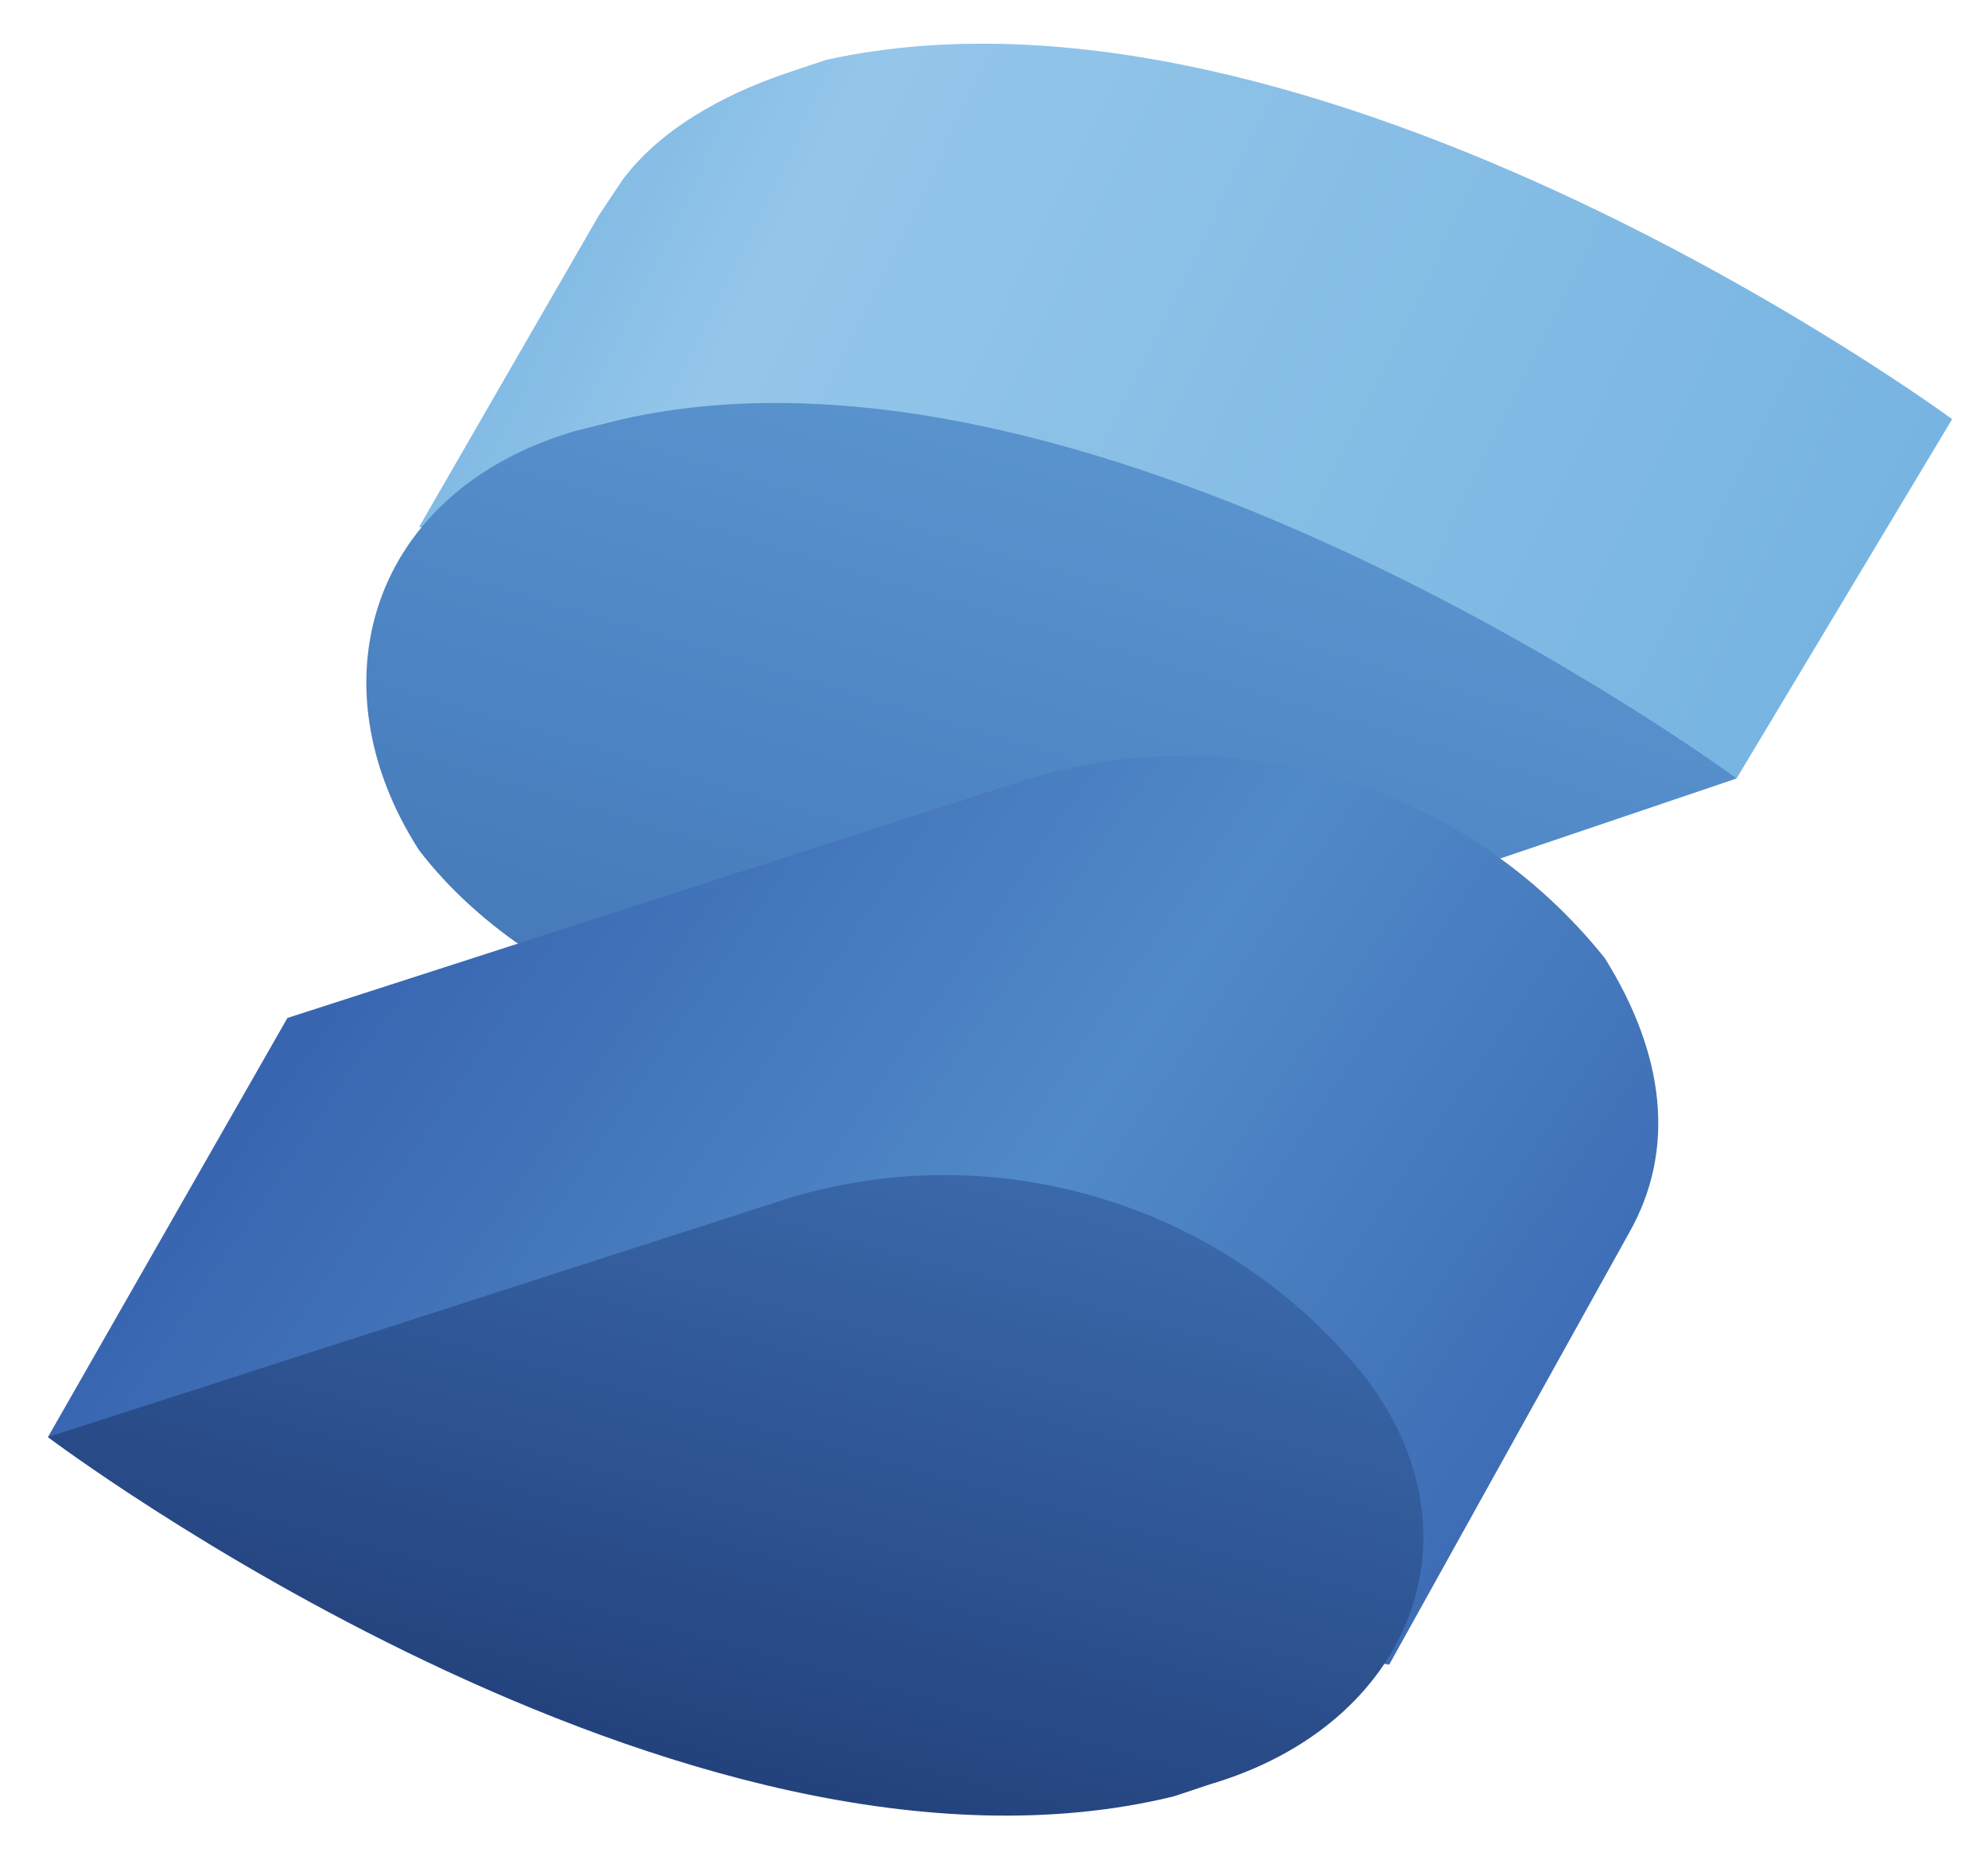
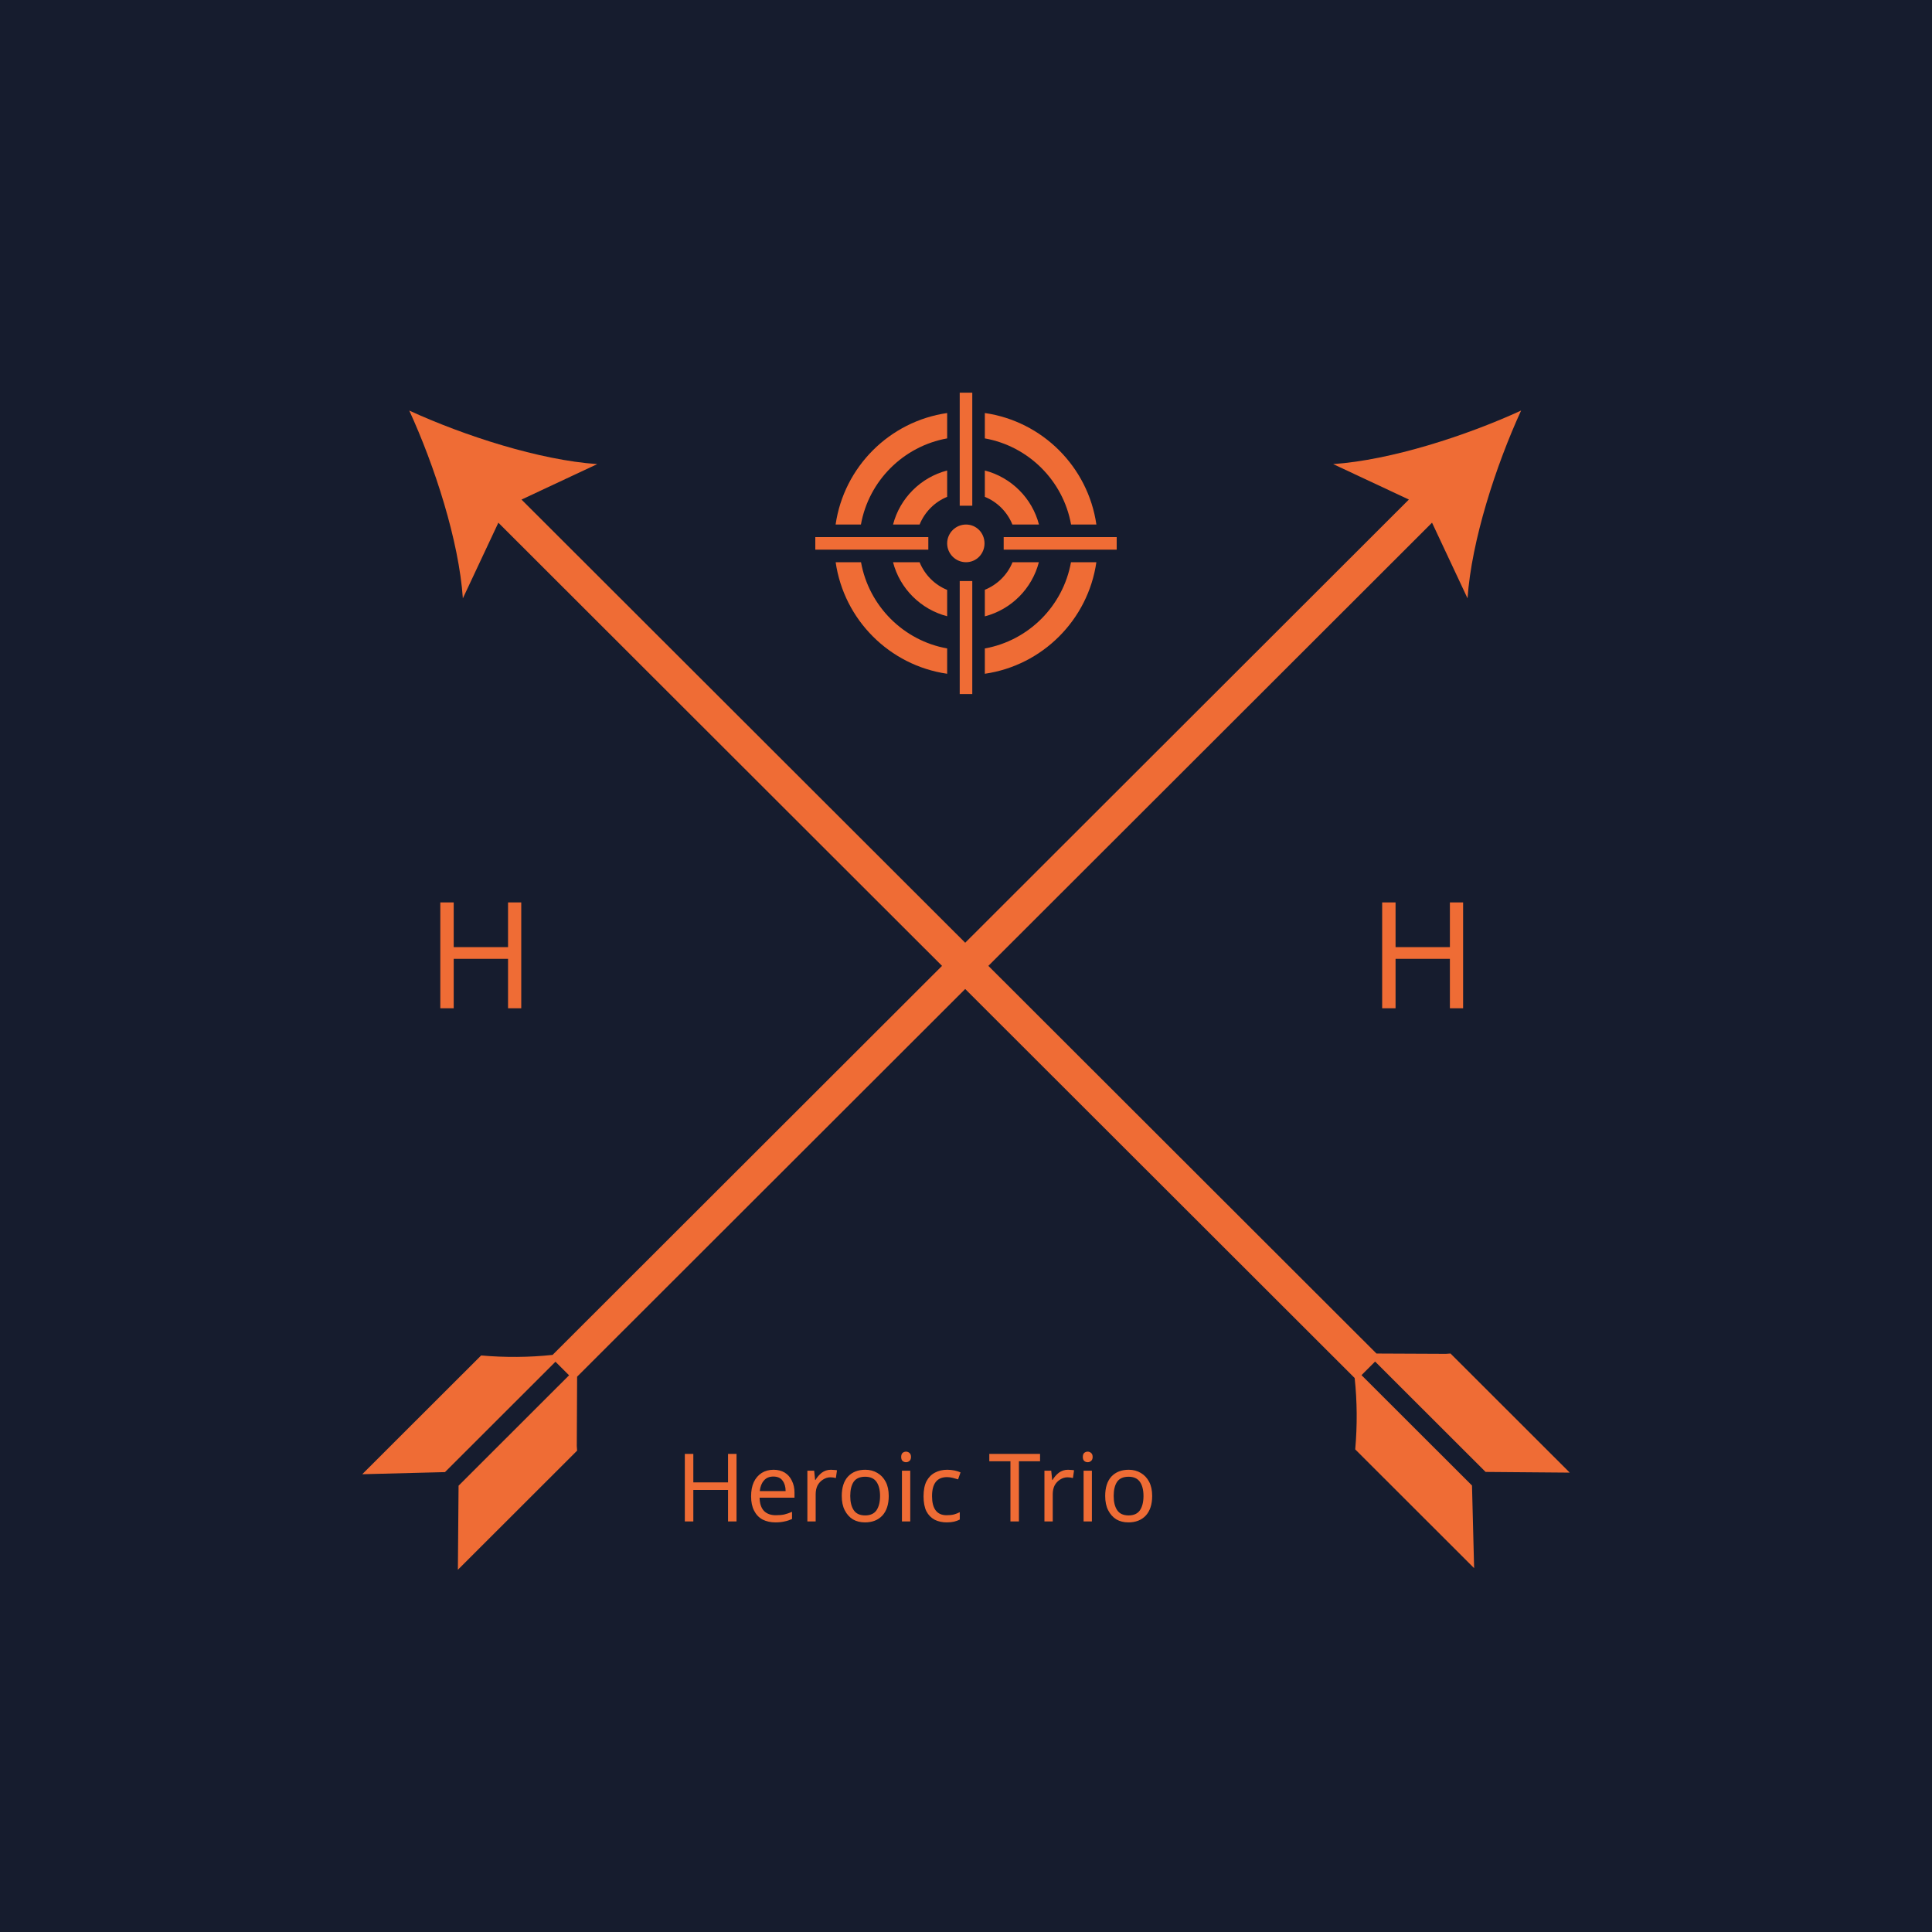
- <svg xmlns="http://www.w3.org/2000/svg" viewBox="0 0 166 155.3">
-   <path d="M163 35S110-4 69 5l-3 1c-6 2-11 5-14 9l-2 3-15 26 26 5c11 7 25 10 38 7l46 9 18-30z" fill="#76b3e1" />
-   <linearGradient id="a" gradientUnits="userSpaceOnUse" x1="27.5" y1="3" x2="152" y2="63.5">
-     <stop offset=".1" stop-color="#76b3e1" />
-     <stop offset=".3" stop-color="#dcf2fd" />
-     <stop offset="1" stop-color="#76b3e1" />
-   </linearGradient>
-   <path d="M163 35S110-4 69 5l-3 1c-6 2-11 5-14 9l-2 3-15 26 26 5c11 7 25 10 38 7l46 9 18-30z" opacity=".3" fill="url(#a)" />
-   <path d="M52 35l-4 1c-17 5-22 21-13 35 10 13 31 20 48 15l62-21S92 26 52 35z" fill="#518ac8" />
-   <linearGradient id="b" gradientUnits="userSpaceOnUse" x1="95.8" y1="32.6" x2="74" y2="105.2">
-     <stop offset="0" stop-color="#76b3e1" />
-     <stop offset=".5" stop-color="#4377bb" />
-     <stop offset="1" stop-color="#1f3b77" />
-   </linearGradient>
-   <path d="M52 35l-4 1c-17 5-22 21-13 35 10 13 31 20 48 15l62-21S92 26 52 35z" opacity=".3" fill="url(#b)" />
-   <linearGradient id="c" gradientUnits="userSpaceOnUse" x1="18.4" y1="64.2" x2="144.3" y2="149.8">
-     <stop offset="0" stop-color="#315aa9" />
-     <stop offset=".5" stop-color="#518ac8" />
-     <stop offset="1" stop-color="#315aa9" />
-   </linearGradient>
-   <path d="M134 80a45 45 0 00-48-15L24 85 4 120l112 19 20-36c4-7 3-15-2-23z" fill="url(#c)" />
-   <linearGradient id="d" gradientUnits="userSpaceOnUse" x1="75.2" y1="74.5" x2="24.4" y2="260.8">
-     <stop offset="0" stop-color="#4377bb" />
-     <stop offset=".5" stop-color="#1a336b" />
-     <stop offset="1" stop-color="#1a336b" />
-   </linearGradient>
-   <path d="M114 115a45 45 0 00-48-15L4 120s53 40 94 30l3-1c17-5 23-21 13-34z" fill="url(#d)" />
+ <svg xmlns="http://www.w3.org/2000/svg" viewBox="0 0 160 160" version="1.1" id="svg_null">
+   <g id="root" stroke="none" stroke-width="1" fill="none" fill-rule="evenodd">
+     <rect id="background.secondary" fill="#161c2e" x="0" y="0" width="160" height="160" />
+     <g id="group" transform="translate(54, 115)">
+       <rect id="Rectangle" x="0" y="1" width="52" height="14" />
+       <text id="headerText.primary" font-family="Orbitron" font-size="7.848" font-weight="500" letter-spacing="NaN" fill="#ef6c35" data-text-alignment="C" font-style="normal">
+         <tspan x="1.948" y="11">Heroic Trio</tspan>
+       </text>
+     </g>
+     <rect id="icon.primary" x="67" y="32" width="26" height="26" display="none" fill="#ef6c35" />
+     <svg viewBox="0 0 50 50" version="1.1" fill="#ef6c35" id="svg_icon.primary" x="67" y="32" width="26" height="26">
+       <g id="surface1">
+         <path style=" " d="M 24 1 L 24 19 L 26 19 L 26 1 Z M 22 4.242 C 12.824 5.562 5.559 12.824 4.234 22 L 8.266 22 C 9.516 15.031 15.027 9.531 22 8.281 Z M 28 4.242 L 28 8.281 C 34.973 9.527 40.484 15.031 41.734 22 L 45.766 22 C 44.441 12.824 37.176 5.562 28 4.242 Z M 22 13.395 C 17.793 14.484 14.473 17.797 13.383 22 L 17.609 22 C 18.426 20.004 20.004 18.402 22 17.59 Z M 28 13.395 L 28 17.59 C 30 18.402 31.578 20.004 32.391 22 L 36.621 22 C 35.531 17.797 32.207 14.484 28 13.395 Z M 25.004 22 C 23.348 22 22 23.344 22 25 C 22 26.656 23.348 28 25.004 28 C 26.66 28 27.949 26.656 27.949 25 C 27.949 23.344 26.66 22 25.004 22 Z M 1 24 L 1 26 L 19 26 L 19 24 Z M 31 24 L 31 26 L 49 26 L 49 24 Z M 4.242 28 C 5.562 37.176 12.824 44.441 22 45.766 L 22 41.734 C 15.031 40.484 9.531 34.973 8.281 28 Z M 13.379 28 C 14.469 32.203 17.793 35.516 22 36.605 L 22 32.41 C 20 31.598 18.422 29.996 17.609 28 Z M 41.719 28 C 40.469 34.973 34.969 40.484 28 41.734 L 28 45.766 C 37.176 44.441 44.438 37.176 45.762 28 Z M 32.41 28 C 31.598 30 29.996 31.578 28 32.391 L 28 36.621 C 32.203 35.531 35.516 32.207 36.605 28 Z M 24 31 L 24 49 L 26 49 L 26 31 Z " />
+       </g>
+     </svg>
+     <path d="M118.595 120.714l-36.743 -36.703l32.142 -32.105l5.754 -0.026l0.377 0.028l9.875 -9.864l-6.969 0.057l-9.151 9.141l-1.126 -1.125l9.151 -9.141l0.175 -6.843l-9.846 9.835c0.174 1.984 0.163 3.965 -0.047 5.91l-32.253 32.217l-32.14 -32.106l-0.027 -5.749l0.027 -0.376l-9.874 -9.864l0.057 6.961l9.151 9.142l-1.126 1.124l-9.151 -9.141l-6.851 -0.175l9.846 9.835c1.986 -0.173 3.97 -0.162 5.918 0.048l32.251 32.217l-36.743 36.701l-2.94 -6.264c-0.327 4.779 -2.347 10.999 -4.439 15.55c4.557 -2.089 10.784 -4.105 15.569 -4.433l-6.273 -2.938l36.745 -36.7l36.743 36.703l-6.272 2.936c4.785 0.327 11.012 2.344 15.567 4.434c-2.09 -4.552 -4.109 -10.772 -4.437 -15.551l-2.94 6.265z" id="shape.primary" fill="#ef6c35" fill-rule="nonzero" transform="translate(80, 82) scale(1, -1) translate(-80, -82)" />
+     <g id="group-3" transform="translate(113, 71)">
+       <rect id="Rectangle-36" x="0" y="0" width="11" height="16" />
+       <text id="headerInitial_1.primary" font-family="Orbitron" font-size="12.274" font-weight="500" letter-spacing="NaN" fill="#ef6c35" data-text-alignment="C" font-style="normal">
+         <tspan x="0.276" y="12.5">H</tspan>
+       </text>
+     </g>
+     <g id="group-3" transform="translate(35, 71)">
+       <rect id="Rectangle-36" x="0" y="0" width="11" height="16" />
+       <text id="headerInitial_1.primary" font-family="Orbitron" font-size="12.274" font-weight="500" letter-spacing="NaN" fill="#ef6c35" data-text-alignment="C" font-style="normal">
+         <tspan x="0.276" y="12.5">H</tspan>
+       </text>
+     </g>
+   </g>
</svg>
